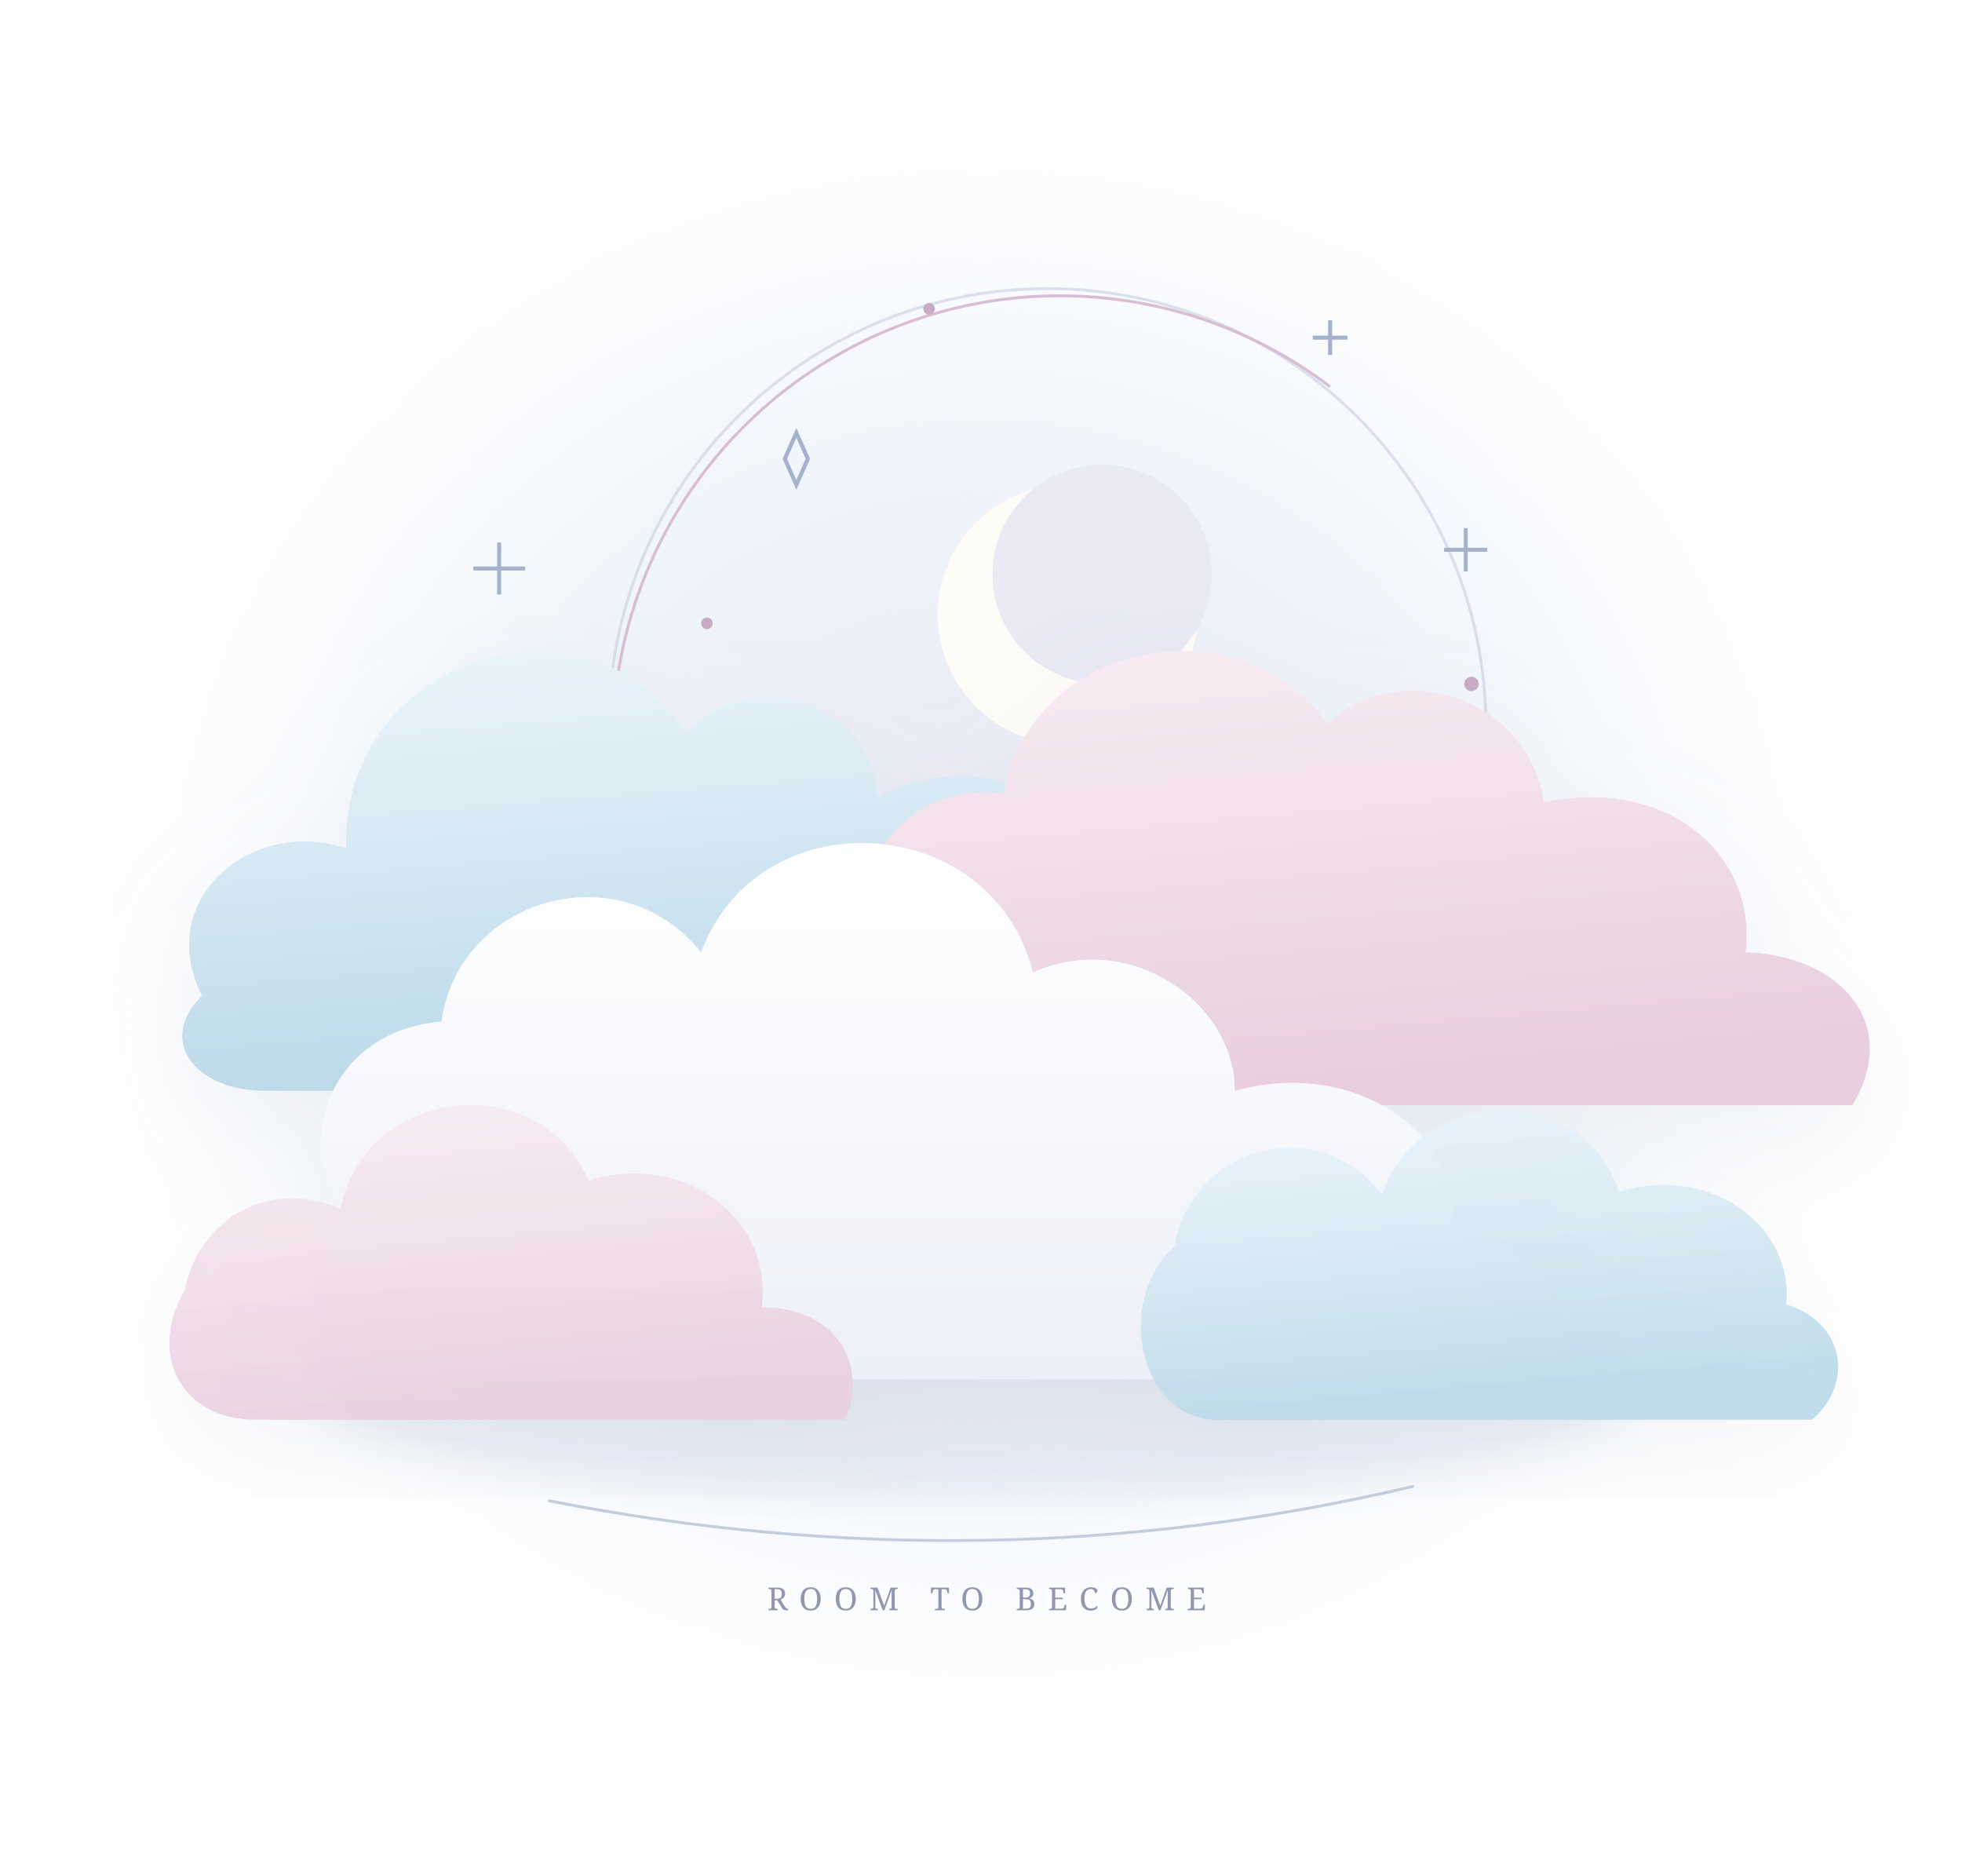
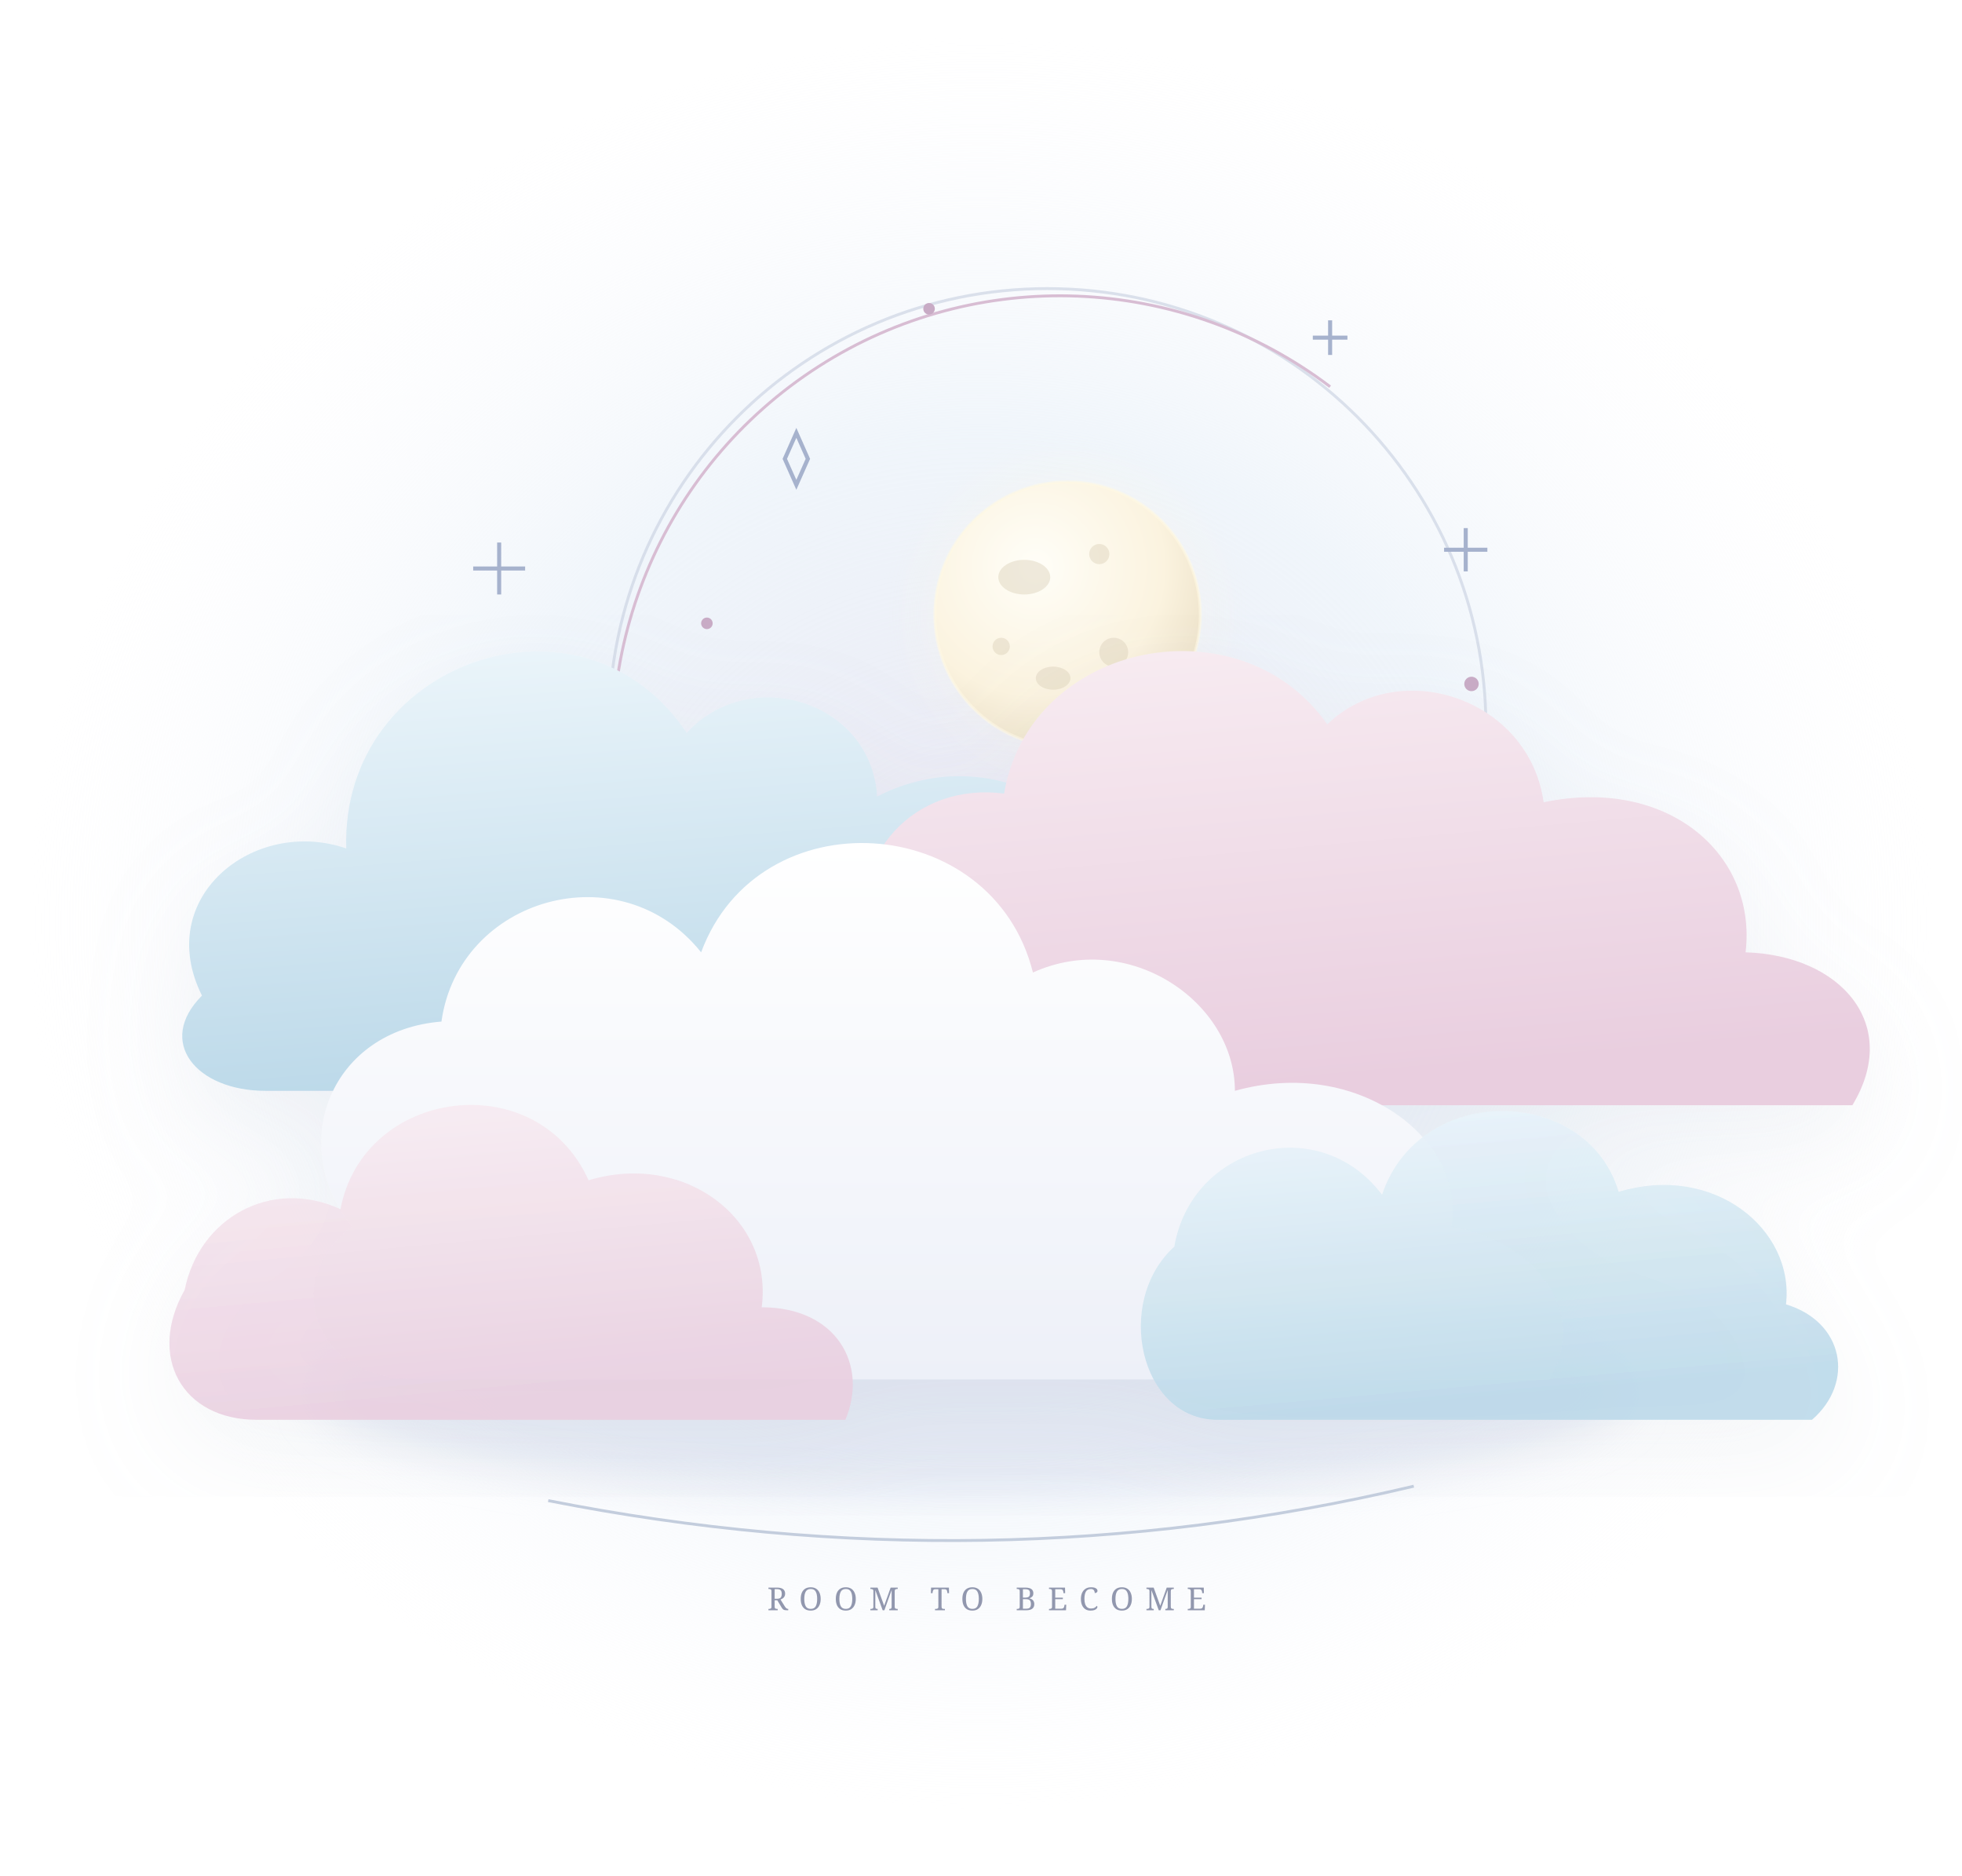
<svg xmlns="http://www.w3.org/2000/svg" viewBox="0 0 680 650">
  <defs>
+     <radialGradient id="moon" cx=".38" cy=".32" r=".78">
+       <stop stop-color="#fffef8" />
+       <stop offset=".62" stop-color="#fbf3df" />
+       <stop offset="1" stop-color="#e8dcc2" />
+     </radialGradient>
    <radialGradient id="sky">
      <stop stop-color="#e9e6f2" />
      <stop offset=".55" stop-color="#e6eff8" stop-opacity=".6" />
      <stop offset="1" stop-color="#f8f8fc" stop-opacity="0" />
    </radialGradient>
    <linearGradient id="b" x2=".2" y2="1">
      <stop stop-color="#edf6fb" />
      <stop offset="1" stop-color="#bcd9e9" />
    </linearGradient>
    <linearGradient id="p" x2=".2" y2="1">
      <stop stop-color="#f8edf2" />
      <stop offset="1" stop-color="#e9cedf" />
    </linearGradient>
    <linearGradient id="w" x2="0" y2="1">
      <stop stop-color="#fff" />
      <stop offset="1" stop-color="#edf0f8" />
    </linearGradient>
    <filter id="blur">
      <feGaussianBlur stdDeviation="7" />
    </filter>
    <filter id="shadow">
      <feDropShadow dx="0" dy="14" stdDeviation="18" flood-color="#aab6cd" flood-opacity=".13" />
    </filter>
  </defs>
  <ellipse cx="340" cy="320" rx="330" ry="310" fill="url(#sky)" />
  <circle cx="363" cy="252" r="152" fill="none" stroke="#c6cfdf" stroke-opacity=".6" stroke-width="1" />
  <path d="M216 291a155 155 0 0 1 245-157" fill="none" stroke="#d8bdd3" stroke-width="1" />
-   <circle cx="370" cy="213" r="45" fill="#fffdf7" opacity=".95" />
-   <circle cx="382" cy="199" r="38" fill="#e9eaf4" />
+   <circle cx="370" cy="213" r="52" fill="#fff7dd" opacity=".16" filter="url(#blur)" />
+   <circle cx="370" cy="213" r="46" fill="url(#moon)" />
+   <g fill="#d9ceb4" opacity=".42">
+     <ellipse cx="355" cy="200" rx="9" ry="6" />
+     <circle cx="386" cy="226" r="5" />
+     <circle cx="381" cy="192" r="3.5" />
+     <ellipse cx="365" cy="235" rx="6" ry="4" />
+     <circle cx="347" cy="224" r="3" />
+   </g>
+   <circle cx="370" cy="213" r="46" fill="none" stroke="#fff8e2" stroke-opacity=".6" />
  <g filter="url(#blur)" opacity=".55">
    <ellipse cx="337" cy="483" rx="227" ry="35" fill="#d8deed" />
  </g>
  <g filter="url(#shadow)">
    <path d="M70 345c-17-34 18-62 50-51-2-65 82-94 118-40 22-24 64-11 66 22 41-21 87 8 84 48 40-5 67 25 47 54H92c-24 0-38-17-22-33Z" fill="url(#b)" />
    <path d="M300 330c-7-35 18-59 48-55 9-53 82-67 112-24 25-24 70-9 75 27 43-9 74 18 70 52 33 1 54 25 37 53H328c-29 0-43-31-28-53Z" fill="url(#p)" />
    <path d="M122 425c-23-29-7-68 31-71 6-43 62-59 90-24 20-54 101-49 115 7 33-15 70 10 70 41 43-12 80 17 75 47 29 5 48 30 34 53H144c-35 0-47-34-22-53Z" fill="url(#w)" />
    <path d="M64 447c5-25 30-39 54-28 8-42 68-50 86-10 33-10 64 13 60 44 26 0 37 20 29 39H89c-26 0-38-22-25-45Z" fill="url(#p)" opacity=".88" />
    <path d="M407 432c6-35 50-47 72-18 13-39 71-38 82-1 33-10 61 13 58 39 20 6 24 27 9 40H422c-27 0-36-41-15-60Z" fill="url(#b)" opacity=".9" />
  </g>
  <g fill="none" stroke="#a6b2cd" stroke-width="1.4">
    <path d="M173 188v18m-9-9h18M508 183v15m-7.5-7.5h15M461 111v12m-6-6h12" />
    <path d="m276 150 4 9-4 9-4-9Z" />
  </g>
  <g fill="#c8abc5">
    <circle cx="245" cy="216" r="2" />
    <circle cx="510" cy="237" r="2.5" />
    <circle cx="322" cy="107" r="2" />
  </g>
  <path d="M190 520q152 30 300-5" fill="none" stroke="#c3cddd" stroke-width="1" />
  <text x="342" y="558" text-anchor="middle" fill="#9197ae" font-family="Georgia,serif" font-size="11" letter-spacing="4">ROOM TO BECOME</text>
</svg>
